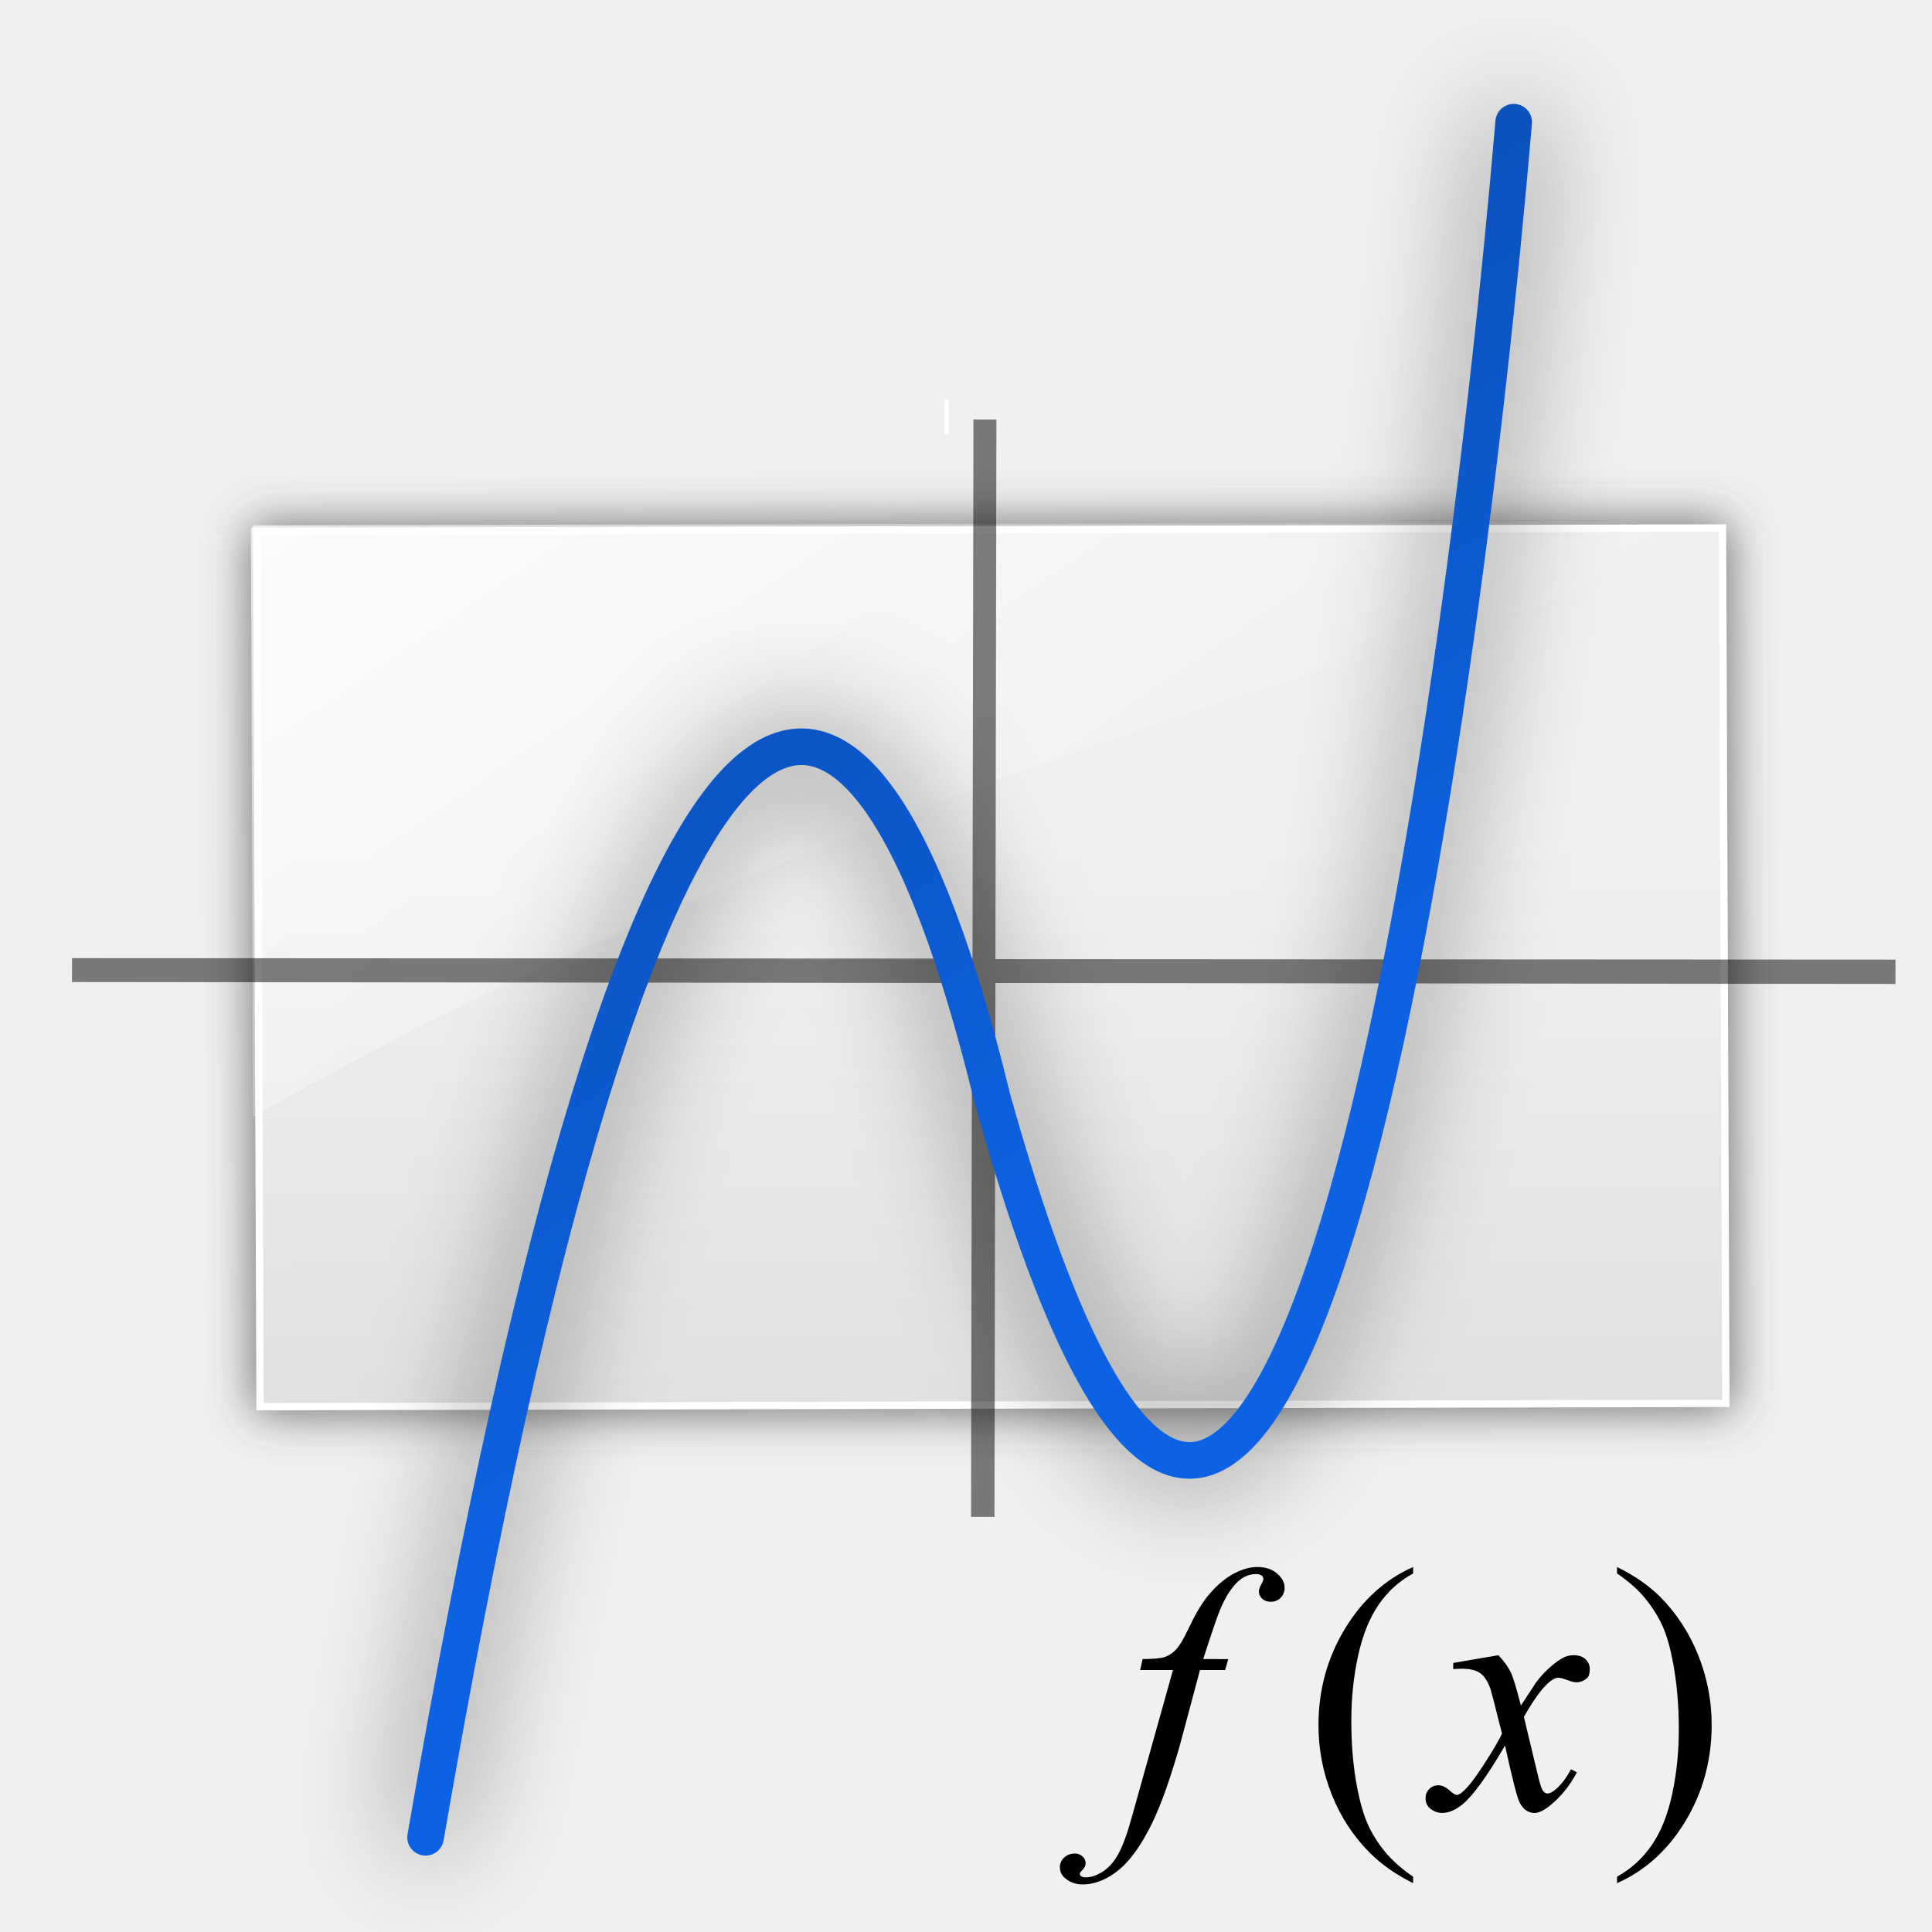
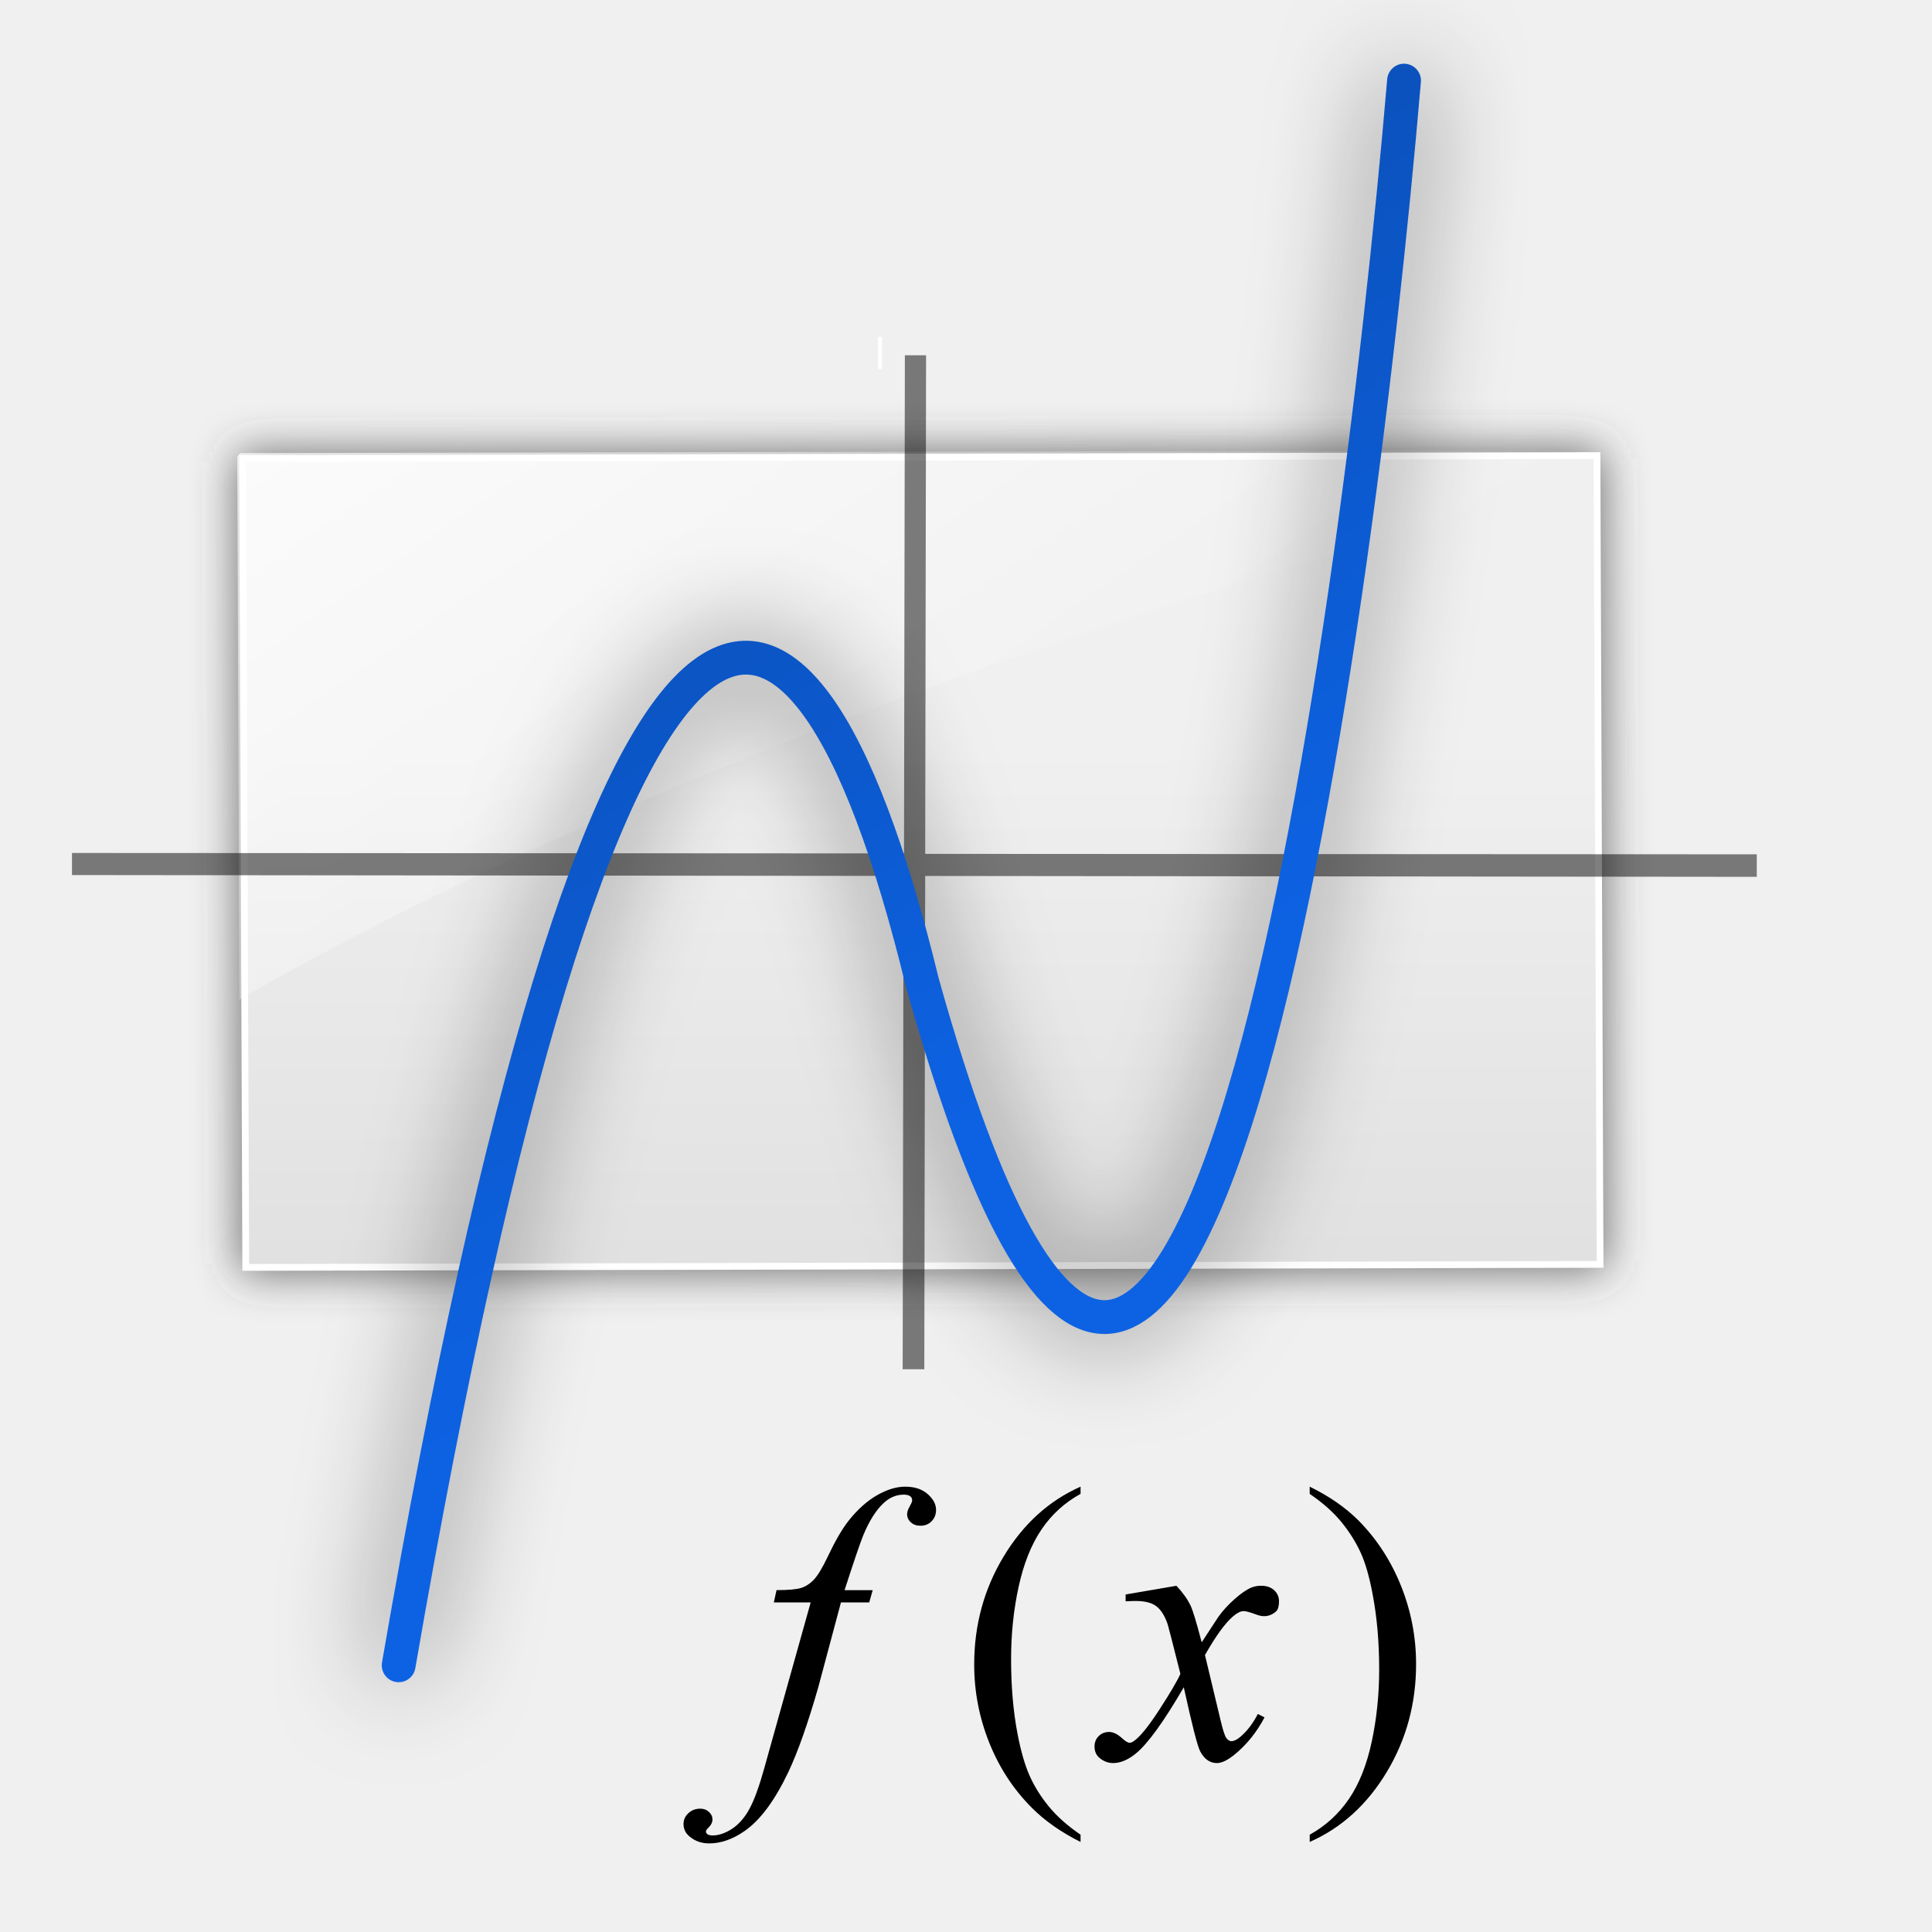
<svg xmlns="http://www.w3.org/2000/svg" xmlns:xlink="http://www.w3.org/1999/xlink" width="128" height="128" id="svg2" version="1.1">
  <defs id="defs4">
-     <linearGradient id="linearGradient3624">
-       <stop id="stop3626" offset="0" style="stop-color:#000000;stop-opacity:1;" />
-       <stop id="stop3628" offset="1" style="stop-color:#0d62e3;stop-opacity:1;" />
-     </linearGradient>
    <linearGradient id="linearGradient3765">
      <stop style="stop-color:#ffffff;stop-opacity:1;" offset="0" id="stop3767" />
      <stop style="stop-color:#ffffff;stop-opacity:0;" offset="1" id="stop3769" />
    </linearGradient>
    <linearGradient id="linearGradient3620">
      <stop style="stop-color:#000000;stop-opacity:1;" offset="0" id="stop3622" />
      <stop style="stop-color:#0d62e3;stop-opacity:1;" offset="1" id="stop3624" />
    </linearGradient>
    <linearGradient id="linearGradient3610">
      <stop style="stop-color:#f0f0f0;stop-opacity:1;" offset="0" id="stop3614" />
      <stop id="stop3688" offset="1" style="stop-color:#a7a7a7;stop-opacity:1;" />
    </linearGradient>
    <linearGradient id="linearGradient3592">
      <stop style="stop-color:#f8ead2;stop-opacity:1;" offset="0" id="stop3594" />
      <stop id="stop3600" offset="0.449" style="stop-color:#cfb07f;stop-opacity:1;" />
      <stop style="stop-color:#454545;stop-opacity:1;" offset="1" id="stop3596" />
    </linearGradient>
-     <linearGradient xlink:href="#linearGradient3610" id="linearGradient3598" x1="9.971" y1="980.198" x2="10.428" y2="1247.084" gradientUnits="userSpaceOnUse" gradientTransform="matrix(0.8691366,0,0,0.6663519,52.48933,327.1213)" />
+     <linearGradient xlink:href="#linearGradient3610" id="linearGradient3598" x1="9.971" y1="980.198" x2="10.428" y2="1247.084" gradientUnits="userSpaceOnUse" gradientTransform="matrix(0.8030326,0,0,0.6156712,48.59811,370.4083)" />
    <filter id="filter3642" x="-0.124" width="1.247" y="-0.078" height="1.157">
      <feGaussianBlur stdDeviation="3.949" id="feGaussianBlur3644" />
    </filter>
-     <linearGradient xlink:href="#linearGradient3765" id="linearGradient3771" x1="20.701" y1="-12.349" x2="72.609" y2="63.491" gradientUnits="userSpaceOnUse" gradientTransform="matrix(0.8205569,0,0,0.8205569,13.15981,935.9349)" />
-     <linearGradient xlink:href="#linearGradient3624" id="linearGradient3779" gradientUnits="userSpaceOnUse" gradientTransform="matrix(0.9697963,0,0,0.9697963,0.8202267,30.49532)" x1="-97.533" y1="754.001" x2="66.136" y2="1012.884" />
+     <linearGradient xlink:href="#linearGradient3765" id="linearGradient3771" x1="20.701" y1="-12.349" x2="72.609" y2="63.491" gradientUnits="userSpaceOnUse" gradientTransform="matrix(0.7581478,0,0,0.7581478,12.52152,932.9167)" />
+     <linearGradient xlink:href="#linearGradient3620" id="linearGradient3779" gradientUnits="userSpaceOnUse" gradientTransform="matrix(0.9697963,0,0,0.9697963,0.8202267,30.49532)" x1="-97.533" y1="754.001" x2="66.136" y2="1012.884" />
    <filter id="filter3903">
      <feGaussianBlur stdDeviation="1.604" id="feGaussianBlur3905" />
    </filter>
-     <linearGradient xlink:href="#linearGradient3624" id="linearGradient3644" gradientUnits="userSpaceOnUse" gradientTransform="matrix(0.9697963,0,0,0.9697963,0.8202267,30.49532)" x1="-97.533" y1="754.001" x2="66.136" y2="1012.884" />
-     <linearGradient xlink:href="#linearGradient3610" id="linearGradient3664" gradientUnits="userSpaceOnUse" gradientTransform="matrix(0.8691366,0,0,0.6663519,-297.2886,326.3321)" x1="9.971" y1="980.198" x2="10.428" y2="1247.084" />
-     <linearGradient xlink:href="#linearGradient3765" id="linearGradient3666" gradientUnits="userSpaceOnUse" gradientTransform="matrix(0.8205569,0,0,0.8205569,-336.6202,935.9349)" x1="20.701" y1="-12.349" x2="72.609" y2="63.491" />
-     <linearGradient xlink:href="#linearGradient3624" id="linearGradient3668" gradientUnits="userSpaceOnUse" gradientTransform="matrix(0.9697963,0,0,0.9697963,0.8202267,30.49532)" x1="-97.533" y1="754.001" x2="66.136" y2="1012.884" />
+     <linearGradient xlink:href="#linearGradient3610" id="linearGradient2930" gradientUnits="userSpaceOnUse" gradientTransform="matrix(0.8030326,0,0,0.6156712,-282.8321,369.6606)" x1="9.971" y1="980.198" x2="10.428" y2="1247.084" />
+     <linearGradient xlink:href="#linearGradient3765" id="linearGradient2932" gradientUnits="userSpaceOnUse" gradientTransform="matrix(0.7581478,0,0,0.7581478,-318.9107,932.9167)" x1="20.701" y1="-12.349" x2="72.609" y2="63.491" />
+     <linearGradient xlink:href="#linearGradient3620" id="linearGradient2934" gradientUnits="userSpaceOnUse" gradientTransform="matrix(0.9697963,0,0,0.9697963,0.8202267,30.49532)" x1="-97.533" y1="754.001" x2="66.136" y2="1012.884" />
  </defs>
  <g id="layer1" transform="translate(0,-924.3622)">
-     <rect ry="0" transform="matrix(0.9697873,-0.00218797,0.0037223,0.9697826,3.1833,30.81283)" y="957.711" x="10.578" height="59.805" width="100.141" id="rect3889" style="fill:#717171;fill-opacity:1;fill-rule:evenodd;stroke:#000000;stroke-width:0.5;stroke-miterlimit:4;stroke-opacity:1;stroke-dasharray:none;filter:url(#filter3903)" />
-     <rect style="fill:url(#linearGradient3598);fill-opacity:1;fill-rule:evenodd;stroke:#ffffff;stroke-width:0.485;stroke-miterlimit:4;stroke-opacity:1;stroke-dasharray:none" id="rect2818" width="97.116" height="57.998" x="13.323" y="959.598" transform="matrix(0.9999974,-0.00225613,0.00383826,0.9999926,0,0)" ry="0" />
-     <path style="fill:url(#linearGradient3771);fill-opacity:1;fill-rule:evenodd;stroke:none" d="m 114.114,958.962 -97.108,0.205 a 0.396,0.395 0.782 0 0 -0.128,0 0.396,0.395 0.782 0 0 -0.256,0.385 l 0.154,38.797 c 30.285,-17.392 69.162,-29.813 97.723,-37.412 l 0,-1.59 a 0.396,0.395 0.782 0 0 -0.385,-0.385 z" id="path3760" />
+     <rect ry="0" transform="matrix(0.8960282,-0.00202156,0.00343919,0.8960238,3.303794,96.63551)" y="957.711" x="10.578" height="59.805" width="100.141" id="rect3889" style="fill:#717171;fill-opacity:1;fill-rule:evenodd;stroke:#000000;stroke-width:0.5;stroke-miterlimit:4;stroke-opacity:1;stroke-dasharray:none;filter:url(#filter3903)" />
+     <rect style="fill:url(#linearGradient3598);fill-opacity:1;fill-rule:evenodd;stroke:#ffffff;stroke-width:0.448;stroke-miterlimit:4;stroke-opacity:1;stroke-dasharray:none" id="rect2818" width="89.729" height="53.587" x="12.411" y="954.781" transform="matrix(0.9999974,-0.00225613,0.00383826,0.9999926,0,0)" ry="0" />
+     <path style="fill:url(#linearGradient3771);fill-opacity:1;fill-rule:evenodd;stroke:none" d="m 105.797,954.192 -89.722,0.19 a 0.365,0.365 0.782 0 0 -0.118,0 0.365,0.365 0.782 0 0 -0.237,0.355 l 0.142,35.846 c 27.981,-16.069 63.901,-27.545 90.291,-34.567 l 0,-1.469 a 0.365,0.365 0.782 0 0 -0.355,-0.355 z" id="path3760" />
    <g transform="matrix(0.8317411,-0.143102,0.143102,0.8317411,19.20719,168.1903)" id="g3690" style="fill:#000000;fill-opacity:1">
      <g style="fill:#000000;fill-opacity:1" id="g3817" transform="matrix(1.038186,0.1796371,-0.1796371,1.038186,390.0952,67.45629)">
-         <path id="path3692" d="m -323.974,881.629 -0.033,40.172 -67.095,0.028 10e-4,1.781 67.06,0.008 -0.033,39.78 1.745,-10e-4 0.033,-39.78 67.06,0.008 -0.001,-1.816 -67.06,0.028 0.033,-40.207 -1.709,9.7e-4 z" style="font-size:medium;font-style:normal;font-variant:normal;font-weight:normal;font-stretch:normal;text-indent:0;text-align:start;text-decoration:none;line-height:normal;letter-spacing:normal;word-spacing:normal;text-transform:none;direction:ltr;block-progression:tb;writing-mode:lr-tb;text-anchor:start;opacity:0.5;color:#000000;fill:#000000;fill-opacity:1;stroke:none;stroke-width:1.711;marker:none;visibility:visible;display:inline;overflow:visible;enable-background:accumulate;font-family:Bitstream Vera Sans;-inkscape-font-specification:Bitstream Vera Sans" />
+         <path id="path3692" d="m -329.087,876.852 -0.03,37.116 -61.992,0.026 10e-4,1.645 61.959,0.007 -0.031,36.755 1.612,-10e-4 0.031,-36.754 61.959,0.007 -10e-4,-1.678 -61.959,0.026 0.03,-37.149 -1.579,8.9e-4 z" style="font-size:medium;font-style:normal;font-variant:normal;font-weight:normal;font-stretch:normal;text-indent:0;text-align:start;text-decoration:none;line-height:normal;letter-spacing:normal;word-spacing:normal;text-transform:none;direction:ltr;block-progression:tb;writing-mode:lr-tb;text-anchor:start;opacity:0.5;color:#000000;fill:#000000;fill-opacity:1;stroke:none;stroke-width:1.711;marker:none;visibility:visible;display:inline;overflow:visible;enable-background:accumulate;font-family:Bitstream Vera Sans;-inkscape-font-specification:Bitstream Vera Sans" />
        <path id="path3696" d="m -118.198,901.099 6.6e-4,1.06 1.125,-10e-4 -6.6e-4,-1.06 -1.125,0.001 z" style="font-size:medium;font-style:normal;font-variant:normal;font-weight:normal;font-stretch:normal;text-indent:0;text-align:start;text-decoration:none;line-height:normal;letter-spacing:normal;word-spacing:normal;text-transform:none;direction:ltr;block-progression:tb;writing-mode:lr-tb;text-anchor:start;color:#000000;fill:#000000;fill-opacity:1;stroke:none;stroke-width:0.674;marker:none;visibility:visible;display:inline;overflow:visible;enable-background:accumulate;font-family:Bitstream Vera Sans;-inkscape-font-specification:Bitstream Vera Sans" />
        <path id="path3700" d="m -200.575,901.113 6.6e-4,1.072 1.125,-10e-4 -6.6e-4,-1.072 -1.125,10e-4 z" style="font-size:medium;font-style:normal;font-variant:normal;font-weight:normal;font-stretch:normal;text-indent:0;text-align:start;text-decoration:none;line-height:normal;letter-spacing:normal;word-spacing:normal;text-transform:none;direction:ltr;block-progression:tb;writing-mode:lr-tb;text-anchor:start;color:#000000;fill:#000000;fill-opacity:1;stroke:none;stroke-width:0.622;marker:none;visibility:visible;display:inline;overflow:visible;enable-background:accumulate;font-family:Bitstream Vera Sans;-inkscape-font-specification:Bitstream Vera Sans" />
        <path style="font-size:medium;font-style:normal;font-variant:normal;font-weight:normal;font-stretch:normal;text-indent:0;text-align:start;text-decoration:none;line-height:normal;letter-spacing:normal;word-spacing:normal;text-transform:none;direction:ltr;block-progression:tb;writing-mode:lr-tb;text-anchor:start;color:#000000;fill:#000000;fill-opacity:1;stroke:none;stroke-width:0.622;marker:none;visibility:visible;display:inline;overflow:visible;enable-background:accumulate;font-family:Bitstream Vera Sans;-inkscape-font-specification:Bitstream Vera Sans" d="m -200.536,942.09 6.6e-4,1.072 1.125,-0.001 -6.6e-4,-1.072 -1.125,10e-4 z" id="path3909" />
        <path id="path3852" d="m -138.792,901.172 6.7e-4,1.007 1.125,-10e-4 -6.7e-4,-1.007 -1.125,10e-4 z" style="font-size:medium;font-style:normal;font-variant:normal;font-weight:normal;font-stretch:normal;text-indent:0;text-align:start;text-decoration:none;line-height:normal;letter-spacing:normal;word-spacing:normal;text-transform:none;direction:ltr;block-progression:tb;writing-mode:lr-tb;text-anchor:start;color:#000000;fill:#000000;fill-opacity:1;stroke:none;stroke-width:0.674;marker:none;visibility:visible;display:inline;overflow:visible;enable-background:accumulate;font-family:Bitstream Vera Sans;-inkscape-font-specification:Bitstream Vera Sans" />
        <path id="path3854" d="m -179.91,901.093 6.6e-4,1.072 1.125,-10e-4 -6.6e-4,-1.072 -1.125,10e-4 z" style="font-size:medium;font-style:normal;font-variant:normal;font-weight:normal;font-stretch:normal;text-indent:0;text-align:start;text-decoration:none;line-height:normal;letter-spacing:normal;word-spacing:normal;text-transform:none;direction:ltr;block-progression:tb;writing-mode:lr-tb;text-anchor:start;color:#000000;fill:#000000;fill-opacity:1;stroke:none;stroke-width:0.8;marker:none;visibility:visible;display:inline;overflow:visible;enable-background:accumulate;font-family:Bitstream Vera Sans;-inkscape-font-specification:Bitstream Vera Sans" />
        <path style="font-size:medium;font-style:normal;font-variant:normal;font-weight:normal;font-stretch:normal;text-indent:0;text-align:start;text-decoration:none;line-height:normal;letter-spacing:normal;word-spacing:normal;text-transform:none;direction:ltr;block-progression:tb;writing-mode:lr-tb;text-anchor:start;color:#000000;fill:#000000;fill-opacity:1;stroke:none;stroke-width:0.674;marker:none;visibility:visible;display:inline;overflow:visible;enable-background:accumulate;font-family:Bitstream Vera Sans;-inkscape-font-specification:Bitstream Vera Sans" d="m -118.159,942.076 6.6e-4,1.06 1.125,-10e-4 -6.6e-4,-1.06 -1.125,10e-4 z" id="path3907" />
        <path style="font-size:medium;font-style:normal;font-variant:normal;font-weight:normal;font-stretch:normal;text-indent:0;text-align:start;text-decoration:none;line-height:normal;letter-spacing:normal;word-spacing:normal;text-transform:none;direction:ltr;block-progression:tb;writing-mode:lr-tb;text-anchor:start;color:#000000;fill:#000000;fill-opacity:1;stroke:none;stroke-width:0.674;marker:none;visibility:visible;display:inline;overflow:visible;enable-background:accumulate;font-family:Bitstream Vera Sans;-inkscape-font-specification:Bitstream Vera Sans" d="m -138.753,942.149 6.7e-4,1.007 1.125,-10e-4 -6.7e-4,-1.007 -1.125,0.001 z" id="path3911" />
        <path style="font-size:medium;font-style:normal;font-variant:normal;font-weight:normal;font-stretch:normal;text-indent:0;text-align:start;text-decoration:none;line-height:normal;letter-spacing:normal;word-spacing:normal;text-transform:none;direction:ltr;block-progression:tb;writing-mode:lr-tb;text-anchor:start;color:#000000;fill:#000000;fill-opacity:1;stroke:none;stroke-width:0.8;marker:none;visibility:visible;display:inline;overflow:visible;enable-background:accumulate;font-family:Bitstream Vera Sans;-inkscape-font-specification:Bitstream Vera Sans" d="m -179.871,942.07 6.6e-4,1.072 1.125,-0.001 -6.6e-4,-1.072 -1.125,10e-4 z" id="path3913" />
-         <path id="path4" d="m -302.754,967.11 c -0.583,5.1e-4 -1.204,0.189 -1.864,0.565 -0.66,0.377 -1.289,0.94 -1.887,1.693 -0.437,0.559 -0.894,1.346 -1.371,2.361 -0.356,0.753 -0.664,1.267 -0.922,1.542 -0.258,0.275 -0.542,0.461 -0.851,0.558 -0.31,0.098 -0.855,0.148 -1.634,0.148 l -0.179,0.816 2.444,-10e-4 -2.408,8.634 c -0.542,1.973 -0.874,3.138 -0.998,3.491 -0.277,0.854 -0.569,1.508 -0.88,1.962 -0.309,0.452 -0.664,0.791 -1.063,1.02 -0.398,0.228 -0.775,0.346 -1.136,0.346 -0.159,1.7e-4 -0.278,-0.03 -0.354,-0.09 -0.058,-0.042 -0.087,-0.103 -0.087,-0.18 -5e-5,-0.06 0.061,-0.148 0.186,-0.267 0.163,-0.162 0.246,-0.338 0.245,-0.525 -1.8e-4,-0.187 -0.077,-0.354 -0.234,-0.497 -0.155,-0.145 -0.348,-0.215 -0.576,-0.215 -0.311,4e-4 -0.573,0.1 -0.788,0.301 -0.213,0.2 -0.32,0.438 -0.32,0.711 3.3e-4,0.341 0.133,0.617 0.397,0.83 0.359,0.306 0.793,0.461 1.305,0.461 0.785,-5.1e-4 1.569,-0.278 2.353,-0.827 1.031,-0.718 1.993,-2.017 2.887,-3.898 0.63,-1.333 1.291,-3.209 1.983,-5.63 l 1.5,-5.629 1.874,-10e-4 0.23,-0.816 -1.865,0.001 c 0.612,-1.901 1.023,-3.112 1.232,-3.629 0.408,-0.99 0.872,-1.716 1.389,-2.181 0.386,-0.35 0.823,-0.526 1.31,-0.526 0.193,-1.4e-4 0.34,0.042 0.441,0.126 0.069,0.059 0.105,0.146 0.105,0.264 3e-5,0.068 -0.056,0.201 -0.167,0.399 -0.112,0.199 -0.167,0.366 -0.167,0.501 1.9e-4,0.211 0.082,0.394 0.246,0.545 0.164,0.152 0.375,0.228 0.636,0.227 0.303,-3.2e-4 0.553,-0.101 0.746,-0.304 0.193,-0.203 0.29,-0.452 0.29,-0.747 -3.5e-4,-0.379 -0.189,-0.731 -0.562,-1.055 -0.373,-0.323 -0.866,-0.485 -1.482,-0.484 z m 11.621,-0.009 c -2.095,0.931 -3.792,2.473 -5.093,4.631 -1.301,2.159 -1.951,4.548 -1.948,7.165 10e-4,1.79 0.335,3.515 1,5.177 0.666,1.662 1.613,3.106 2.841,4.33 0.861,0.86 1.935,1.611 3.222,2.252 l -5.2e-4,-0.48 c -0.865,-0.591 -1.565,-1.213 -2.101,-1.863 -0.535,-0.651 -0.959,-1.33 -1.276,-2.035 -0.317,-0.707 -0.589,-1.645 -0.812,-2.812 -0.284,-1.479 -0.426,-3.125 -0.427,-4.935 -10e-4,-1.666 0.164,-3.264 0.496,-4.795 0.332,-1.531 0.835,-2.795 1.511,-3.794 0.674,-0.998 1.536,-1.785 2.588,-2.362 l -5e-4,-0.48 z m 15.192,-0.016 5e-4,0.48 c 0.873,0.591 1.572,1.213 2.104,1.863 0.531,0.651 0.958,1.327 1.279,2.029 0.322,0.702 0.588,1.636 0.803,2.803 0.283,1.488 0.429,3.133 0.43,4.935 0.001,1.666 -0.163,3.265 -0.49,4.801 -0.328,1.535 -0.832,2.802 -1.511,3.797 -0.679,0.994 -1.543,1.783 -2.594,2.368 l 5.3e-4,0.48 c 2.102,-0.931 3.802,-2.476 5.099,-4.634 1.296,-2.159 1.945,-4.547 1.942,-7.165 -10e-4,-1.797 -0.338,-3.524 -1.003,-5.183 -0.666,-1.658 -1.607,-3.104 -2.825,-4.336 -0.861,-0.86 -1.939,-1.605 -3.234,-2.237 z m -8.83,6.581 -3.367,0.579 3.4e-4,0.456 c 0.25,-0.018 0.474,-0.024 0.666,-0.025 0.601,-5.2e-4 1.056,0.113 1.365,0.344 0.309,0.231 0.561,0.627 0.754,1.184 0.042,0.121 0.327,1.221 0.852,3.303 -0.211,0.472 -0.661,1.237 -1.344,2.298 -0.683,1.061 -1.223,1.751 -1.62,2.07 -0.16,0.135 -0.291,0.204 -0.393,0.204 -0.118,9e-5 -0.287,-0.102 -0.507,-0.302 -0.305,-0.279 -0.591,-0.416 -0.861,-0.416 -0.27,1.5e-4 -0.501,0.09 -0.686,0.273 -0.186,0.184 -0.278,0.416 -0.278,0.69 3.8e-4,0.309 0.103,0.555 0.307,0.737 0.281,0.241 0.59,0.362 0.93,0.362 0.483,-5.2e-4 0.984,-0.211 1.502,-0.631 0.797,-0.655 1.855,-2.122 3.177,-4.398 0.551,2.5 0.914,3.913 1.089,4.242 0.275,0.521 0.647,0.782 1.113,0.781 0.316,-3.5e-4 0.702,-0.186 1.16,-0.556 0.807,-0.657 1.471,-1.482 1.995,-2.475 l -0.444,-0.227 c -0.319,0.624 -0.703,1.128 -1.153,1.515 -0.229,0.194 -0.43,0.291 -0.602,0.291 -0.106,9e-5 -0.214,-0.064 -0.321,-0.195 -0.107,-0.13 -0.237,-0.529 -0.394,-1.193 l -1.039,-4.32 c 0.717,-1.264 1.334,-2.117 1.85,-2.559 0.275,-0.238 0.512,-0.357 0.713,-0.357 0.133,-1.7e-4 0.399,0.069 0.792,0.212 0.2,0.081 0.385,0.123 0.561,0.122 0.301,-3.2e-4 0.57,-0.108 0.803,-0.325 0.125,-0.12 0.186,-0.344 0.185,-0.672 -3.5e-4,-0.283 -0.108,-0.525 -0.321,-0.722 -0.214,-0.198 -0.5,-0.296 -0.861,-0.296 -0.243,1.7e-4 -0.465,0.041 -0.666,0.127 -0.319,0.137 -0.687,0.393 -1.106,0.766 -0.419,0.372 -0.774,0.761 -1.066,1.17 l -1.105,1.692 c -0.345,-1.319 -0.593,-2.133 -0.743,-2.443 -0.211,-0.435 -0.525,-0.871 -0.937,-1.306 z" />
-         <path style="font-size:medium;font-style:normal;font-variant:normal;font-weight:normal;font-stretch:normal;text-indent:0;text-align:start;text-decoration:none;line-height:normal;letter-spacing:normal;word-spacing:normal;text-transform:none;direction:ltr;block-progression:tb;writing-mode:lr-tb;text-anchor:start;opacity:0.5;color:#000000;fill:#000000;fill-opacity:1;stroke:none;stroke-width:1.711;marker:none;visibility:visible;display:inline;overflow:visible;enable-background:accumulate;font-family:Bitstream Vera Sans;-inkscape-font-specification:Bitstream Vera Sans" d="m -717.334,882.002 -0.033,40.172 -67.095,0.028 10e-4,1.781 67.06,0.008 -0.033,39.78 1.745,-0.001 0.033,-39.78 67.06,0.008 -10e-4,-1.816 -67.06,0.028 0.033,-40.207 -1.709,9.7e-4 z" id="path3652" />
-         <path d="m -760.433,894.405 c -0.298,2.6e-4 -0.616,0.097 -0.954,0.289 -0.338,0.193 -0.66,0.481 -0.966,0.866 -0.224,0.286 -0.457,0.689 -0.702,1.208 -0.182,0.385 -0.34,0.649 -0.472,0.789 -0.132,0.141 -0.277,0.236 -0.436,0.286 -0.159,0.05 -0.438,0.076 -0.836,0.076 l -0.092,0.418 1.251,-7.1e-4 -1.233,4.42 c -0.277,1.01 -0.447,1.606 -0.511,1.787 -0.142,0.437 -0.291,0.772 -0.45,1.004 -0.158,0.232 -0.34,0.405 -0.544,0.522 -0.204,0.117 -0.397,0.177 -0.581,0.177 -0.081,9e-5 -0.142,-0.016 -0.181,-0.046 -0.03,-0.022 -0.045,-0.053 -0.045,-0.092 -3e-5,-0.031 0.031,-0.076 0.095,-0.137 0.084,-0.083 0.126,-0.173 0.126,-0.269 -1e-4,-0.096 -0.04,-0.181 -0.12,-0.255 -0.08,-0.074 -0.178,-0.11 -0.295,-0.11 -0.159,2e-4 -0.293,0.051 -0.403,0.154 -0.109,0.102 -0.164,0.224 -0.164,0.364 1.7e-4,0.175 0.068,0.316 0.203,0.425 0.184,0.157 0.406,0.236 0.668,0.236 0.402,-2.6e-4 0.803,-0.142 1.204,-0.423 0.528,-0.367 1.02,-1.032 1.478,-1.995 0.322,-0.682 0.661,-1.643 1.015,-2.882 l 0.768,-2.881 0.959,-7e-4 0.118,-0.418 -0.955,7e-4 c 0.313,-0.973 0.524,-1.593 0.631,-1.858 0.209,-0.507 0.446,-0.878 0.711,-1.116 0.198,-0.179 0.421,-0.269 0.67,-0.269 0.099,-7e-5 0.174,0.021 0.226,0.064 0.035,0.03 0.054,0.075 0.054,0.135 2e-5,0.035 -0.029,0.103 -0.086,0.204 -0.057,0.102 -0.086,0.187 -0.086,0.256 1e-4,0.108 0.042,0.202 0.126,0.279 0.084,0.078 0.192,0.116 0.325,0.116 0.155,-1.7e-4 0.283,-0.052 0.382,-0.155 0.099,-0.104 0.149,-0.231 0.149,-0.382 -1.8e-4,-0.194 -0.097,-0.374 -0.288,-0.54 -0.191,-0.166 -0.443,-0.248 -0.758,-0.248 z m 5.949,-0.005 c -1.072,0.476 -1.941,1.266 -2.607,2.371 -0.666,1.105 -0.998,2.328 -0.997,3.667 6.9e-4,0.916 0.171,1.799 0.512,2.65 0.341,0.851 0.826,1.59 1.454,2.216 0.44,0.44 0.991,0.825 1.649,1.153 l -2.7e-4,-0.246 c -0.443,-0.303 -0.801,-0.621 -1.075,-0.954 -0.274,-0.333 -0.491,-0.681 -0.653,-1.041 -0.162,-0.362 -0.302,-0.842 -0.416,-1.439 -0.145,-0.757 -0.218,-1.599 -0.219,-2.526 -6.9e-4,-0.853 0.084,-1.671 0.254,-2.454 0.17,-0.784 0.428,-1.431 0.773,-1.942 0.345,-0.511 0.786,-0.914 1.325,-1.209 l -2.6e-4,-0.246 z m 7.776,-0.008 2.6e-4,0.246 c 0.447,0.303 0.805,0.621 1.077,0.954 0.272,0.333 0.49,0.679 0.655,1.038 0.165,0.359 0.301,0.837 0.411,1.435 0.145,0.762 0.219,1.604 0.22,2.526 6.9e-4,0.853 -0.083,1.671 -0.251,2.457 -0.168,0.786 -0.426,1.434 -0.773,1.944 -0.348,0.509 -0.79,0.913 -1.328,1.212 l 2.7e-4,0.246 c 1.076,-0.476 1.946,-1.267 2.61,-2.372 0.663,-1.105 0.995,-2.328 0.994,-3.667 -7e-4,-0.92 -0.173,-1.804 -0.514,-2.653 -0.341,-0.849 -0.823,-1.589 -1.446,-2.219 -0.441,-0.44 -0.993,-0.821 -1.655,-1.145 z m -4.52,3.368 -1.723,0.296 1.7e-4,0.233 c 0.128,-0.009 0.242,-0.012 0.341,-0.013 0.308,-2.7e-4 0.54,0.058 0.698,0.176 0.158,0.118 0.287,0.321 0.386,0.606 0.021,0.062 0.168,0.625 0.436,1.691 -0.108,0.241 -0.338,0.633 -0.688,1.176 -0.35,0.543 -0.626,0.896 -0.829,1.06 -0.082,0.069 -0.149,0.105 -0.201,0.105 -0.061,5e-5 -0.147,-0.052 -0.26,-0.155 -0.156,-0.143 -0.303,-0.213 -0.441,-0.213 -0.138,8e-5 -0.256,0.046 -0.351,0.14 -0.095,0.094 -0.143,0.213 -0.142,0.353 1.9e-4,0.158 0.052,0.284 0.157,0.377 0.144,0.123 0.302,0.185 0.476,0.185 0.247,-2.7e-4 0.504,-0.108 0.769,-0.323 0.408,-0.335 0.95,-1.086 1.626,-2.251 0.282,1.28 0.468,2.003 0.558,2.171 0.141,0.267 0.331,0.4 0.57,0.4 0.162,-1.8e-4 0.359,-0.095 0.594,-0.284 0.413,-0.336 0.753,-0.758 1.021,-1.267 l -0.227,-0.116 c -0.164,0.319 -0.36,0.577 -0.59,0.776 -0.117,0.099 -0.22,0.149 -0.308,0.149 -0.054,5e-5 -0.11,-0.033 -0.164,-0.1 -0.055,-0.067 -0.121,-0.271 -0.202,-0.611 l -0.532,-2.211 c 0.367,-0.647 0.683,-1.084 0.947,-1.31 0.141,-0.122 0.262,-0.183 0.365,-0.183 0.068,-8e-5 0.204,0.035 0.405,0.109 0.102,0.041 0.197,0.063 0.287,0.063 0.154,-1.7e-4 0.292,-0.056 0.411,-0.166 0.064,-0.061 0.095,-0.176 0.095,-0.344 -1.8e-4,-0.145 -0.055,-0.269 -0.165,-0.37 -0.109,-0.101 -0.256,-0.152 -0.441,-0.152 -0.124,9e-5 -0.238,0.021 -0.341,0.065 -0.163,0.07 -0.352,0.201 -0.566,0.392 -0.214,0.191 -0.396,0.389 -0.546,0.599 l -0.565,0.866 c -0.176,-0.675 -0.303,-1.092 -0.38,-1.25 -0.108,-0.223 -0.269,-0.446 -0.479,-0.669 z" id="path3654" />
+         <path id="path4" d="m -328.978,961.15 c -0.655,5.7e-4 -1.353,0.212 -2.095,0.635 -0.742,0.424 -1.449,1.057 -2.121,1.902 -0.491,0.628 -1.004,1.513 -1.541,2.653 -0.4,0.846 -0.747,1.424 -1.036,1.733 -0.289,0.309 -0.609,0.518 -0.956,0.628 -0.349,0.11 -0.961,0.166 -1.836,0.167 l -0.201,0.917 2.746,-0.002 -2.707,9.703 c -0.609,2.218 -0.982,3.526 -1.122,3.923 -0.311,0.96 -0.639,1.695 -0.989,2.205 -0.347,0.508 -0.746,0.889 -1.195,1.147 -0.447,0.256 -0.871,0.389 -1.277,0.389 -0.179,1.9e-4 -0.313,-0.034 -0.398,-0.101 -0.066,-0.048 -0.098,-0.116 -0.098,-0.202 -7e-5,-0.067 0.069,-0.166 0.209,-0.3 0.183,-0.182 0.276,-0.379 0.276,-0.59 -2.1e-4,-0.211 -0.087,-0.397 -0.263,-0.559 -0.175,-0.163 -0.391,-0.242 -0.647,-0.242 -0.35,4.3e-4 -0.644,0.112 -0.886,0.338 -0.24,0.225 -0.36,0.492 -0.36,0.799 3.8e-4,0.383 0.149,0.693 0.446,0.933 0.403,0.344 0.892,0.518 1.466,0.517 0.882,-5.7e-4 1.764,-0.313 2.644,-0.929 1.158,-0.806 2.239,-2.266 3.244,-4.38 0.708,-1.498 1.45,-3.607 2.228,-6.327 l 1.685,-6.326 2.106,-0.002 0.259,-0.917 -2.096,0.002 c 0.688,-2.137 1.15,-3.497 1.384,-4.078 0.459,-1.112 0.98,-1.928 1.561,-2.451 0.434,-0.394 0.924,-0.591 1.472,-0.591 0.217,-1.7e-4 0.383,0.047 0.495,0.141 0.077,0.067 0.118,0.164 0.118,0.296 5e-5,0.076 -0.063,0.226 -0.188,0.448 -0.126,0.223 -0.188,0.411 -0.188,0.563 2.1e-4,0.238 0.092,0.443 0.277,0.613 0.185,0.171 0.421,0.256 0.715,0.255 0.34,-3.8e-4 0.622,-0.114 0.839,-0.341 0.217,-0.228 0.326,-0.507 0.326,-0.839 -3.8e-4,-0.426 -0.212,-0.821 -0.631,-1.185 -0.419,-0.364 -0.973,-0.545 -1.665,-0.544 z m 13.06,-0.012 c -2.354,1.046 -4.261,2.779 -5.723,5.204 -1.462,2.426 -2.192,5.111 -2.189,8.052 0.002,2.012 0.376,3.95 1.124,5.818 0.748,1.868 1.813,3.491 3.192,4.866 0.967,0.966 2.175,1.811 3.621,2.53 l -5.9e-4,-0.539 c -0.972,-0.665 -1.759,-1.363 -2.361,-2.094 -0.601,-0.731 -1.078,-1.494 -1.434,-2.286 -0.356,-0.794 -0.662,-1.848 -0.913,-3.16 -0.319,-1.663 -0.478,-3.511 -0.48,-5.546 -0.002,-1.873 0.184,-3.668 0.558,-5.388 0.373,-1.72 0.939,-3.141 1.698,-4.264 0.758,-1.122 1.727,-2.006 2.909,-2.655 l -5.7e-4,-0.539 z m 17.073,-0.017 5.7e-4,0.539 c 0.981,0.665 1.767,1.363 2.364,2.094 0.596,0.731 1.076,1.492 1.438,2.28 0.361,0.789 0.66,1.838 0.903,3.15 0.318,1.673 0.482,3.521 0.484,5.546 0.002,1.873 -0.183,3.669 -0.551,5.395 -0.369,1.725 -0.935,3.149 -1.697,4.267 -0.763,1.117 -1.734,2.004 -2.915,2.661 l 5.9e-4,0.539 c 2.363,-1.046 4.272,-2.782 5.73,-5.208 1.457,-2.426 2.185,-5.11 2.182,-8.052 -0.002,-2.02 -0.379,-3.96 -1.128,-5.825 -0.748,-1.863 -1.806,-3.488 -3.175,-4.872 -0.968,-0.966 -2.179,-1.803 -3.635,-2.514 z m -9.923,7.395 -3.783,0.651 3.8e-4,0.512 c 0.281,-0.019 0.532,-0.027 0.748,-0.028 0.676,-6e-4 1.186,0.127 1.533,0.386 0.347,0.26 0.63,0.704 0.847,1.33 0.047,0.136 0.368,1.373 0.957,3.712 -0.237,0.53 -0.742,1.391 -1.51,2.582 -0.768,1.192 -1.375,1.967 -1.821,2.327 -0.18,0.152 -0.327,0.23 -0.441,0.23 -0.133,1.2e-4 -0.323,-0.114 -0.57,-0.34 -0.342,-0.313 -0.664,-0.467 -0.967,-0.467 -0.303,1.9e-4 -0.563,0.102 -0.771,0.307 -0.209,0.206 -0.313,0.467 -0.313,0.775 4e-4,0.347 0.115,0.623 0.344,0.829 0.315,0.271 0.663,0.407 1.045,0.407 0.543,-5.9e-4 1.106,-0.237 1.687,-0.709 0.896,-0.736 2.085,-2.384 3.57,-4.943 0.619,2.81 1.027,4.398 1.224,4.767 0.309,0.585 0.727,0.879 1.251,0.878 0.355,-3.8e-4 0.789,-0.209 1.303,-0.625 0.906,-0.738 1.653,-1.665 2.241,-2.782 l -0.499,-0.256 c -0.359,0.701 -0.79,1.268 -1.296,1.703 -0.258,0.218 -0.483,0.327 -0.677,0.327 -0.12,1.1e-4 -0.241,-0.072 -0.361,-0.219 -0.12,-0.146 -0.267,-0.594 -0.443,-1.341 l -1.167,-4.854 c 0.806,-1.421 1.499,-2.379 2.08,-2.876 0.309,-0.267 0.576,-0.402 0.802,-0.402 0.15,-1.6e-4 0.448,0.078 0.89,0.238 0.225,0.091 0.433,0.138 0.63,0.138 0.338,-3.8e-4 0.64,-0.122 0.903,-0.365 0.141,-0.135 0.209,-0.387 0.208,-0.755 -4e-4,-0.318 -0.121,-0.59 -0.361,-0.812 -0.24,-0.222 -0.562,-0.333 -0.967,-0.333 -0.273,1.9e-4 -0.522,0.046 -0.748,0.142 -0.359,0.154 -0.772,0.442 -1.242,0.86 -0.47,0.418 -0.869,0.855 -1.198,1.315 l -1.242,1.902 c -0.387,-1.482 -0.666,-2.397 -0.835,-2.745 -0.237,-0.489 -0.59,-0.978 -1.053,-1.468 z" />
+         <path style="font-size:medium;font-style:normal;font-variant:normal;font-weight:normal;font-stretch:normal;text-indent:0;text-align:start;text-decoration:none;line-height:normal;letter-spacing:normal;word-spacing:normal;text-transform:none;direction:ltr;block-progression:tb;writing-mode:lr-tb;text-anchor:start;opacity:0.5;color:#000000;fill:#000000;fill-opacity:1;stroke:none;stroke-width:1.711;marker:none;visibility:visible;display:inline;overflow:visible;enable-background:accumulate;font-family:Bitstream Vera Sans;-inkscape-font-specification:Bitstream Vera Sans" d="m -701.814,877.206 -0.03,37.116 -61.992,0.026 10e-4,1.645 61.959,0.007 -0.031,36.755 1.612,-10e-4 0.031,-36.754 61.959,0.007 -0.001,-1.678 -61.959,0.026 0.03,-37.149 -1.579,8.9e-4 z" id="path2918" />
+         <path d="m -741.634,888.665 c -0.276,2.4e-4 -0.57,0.089 -0.882,0.267 -0.312,0.178 -0.61,0.445 -0.893,0.801 -0.207,0.264 -0.423,0.637 -0.648,1.117 -0.168,0.356 -0.314,0.599 -0.436,0.729 -0.122,0.13 -0.256,0.218 -0.402,0.264 -0.147,0.046 -0.404,0.07 -0.773,0.07 l -0.085,0.386 1.156,-6.5e-4 -1.139,4.083 c -0.256,0.933 -0.413,1.484 -0.472,1.651 -0.131,0.404 -0.269,0.713 -0.416,0.928 -0.146,0.214 -0.314,0.374 -0.503,0.483 -0.188,0.108 -0.366,0.164 -0.537,0.164 -0.075,8e-5 -0.132,-0.014 -0.167,-0.042 -0.028,-0.02 -0.041,-0.049 -0.041,-0.085 -3e-5,-0.028 0.029,-0.07 0.088,-0.126 0.077,-0.077 0.116,-0.16 0.116,-0.248 -9e-5,-0.089 -0.037,-0.167 -0.111,-0.235 -0.073,-0.069 -0.165,-0.102 -0.272,-0.102 -0.147,1.8e-4 -0.271,0.047 -0.373,0.142 -0.101,0.095 -0.152,0.207 -0.151,0.336 1.6e-4,0.161 0.063,0.292 0.188,0.393 0.17,0.145 0.375,0.218 0.617,0.218 0.371,-2.4e-4 0.742,-0.132 1.113,-0.391 0.487,-0.339 0.942,-0.954 1.365,-1.843 0.298,-0.63 0.61,-1.518 0.938,-2.662 l 0.709,-2.662 0.886,-6.5e-4 0.109,-0.386 -0.882,6.5e-4 c 0.289,-0.899 0.484,-1.472 0.583,-1.716 0.193,-0.468 0.412,-0.811 0.657,-1.032 0.183,-0.166 0.389,-0.249 0.619,-0.249 0.091,-7e-5 0.161,0.02 0.208,0.059 0.033,0.028 0.05,0.069 0.05,0.125 2e-5,0.032 -0.026,0.095 -0.079,0.189 -0.053,0.094 -0.079,0.173 -0.079,0.237 9e-5,0.1 0.039,0.186 0.117,0.258 0.078,0.072 0.177,0.108 0.301,0.107 0.143,-1.6e-4 0.262,-0.048 0.353,-0.144 0.091,-0.096 0.137,-0.214 0.137,-0.353 -1.6e-4,-0.179 -0.089,-0.346 -0.266,-0.499 -0.176,-0.153 -0.41,-0.229 -0.701,-0.229 z m 5.496,-0.005 c -0.991,0.44 -1.793,1.169 -2.408,2.19 -0.615,1.021 -0.922,2.151 -0.921,3.388 6.4e-4,0.847 0.158,1.662 0.473,2.448 0.315,0.786 0.763,1.469 1.343,2.048 0.407,0.407 0.915,0.762 1.524,1.065 l -2.5e-4,-0.227 c -0.409,-0.28 -0.74,-0.574 -0.993,-0.881 -0.253,-0.308 -0.454,-0.629 -0.604,-0.962 -0.15,-0.334 -0.279,-0.778 -0.384,-1.33 -0.134,-0.7 -0.201,-1.478 -0.202,-2.334 -6.4e-4,-0.788 0.078,-1.544 0.235,-2.268 0.157,-0.724 0.395,-1.322 0.714,-1.794 0.319,-0.472 0.727,-0.844 1.224,-1.117 l -2.4e-4,-0.227 z m 7.185,-0.007 2.4e-4,0.227 c 0.413,0.28 0.744,0.574 0.995,0.881 0.251,0.308 0.453,0.628 0.605,0.959 0.152,0.332 0.278,0.774 0.38,1.325 0.134,0.704 0.203,1.482 0.204,2.334 6.4e-4,0.788 -0.077,1.544 -0.232,2.27 -0.155,0.726 -0.393,1.325 -0.714,1.796 -0.321,0.47 -0.73,0.843 -1.227,1.12 l 2.5e-4,0.227 c 0.994,-0.44 1.798,-1.171 2.411,-2.192 0.613,-1.021 0.92,-2.151 0.918,-3.388 -6.4e-4,-0.85 -0.16,-1.667 -0.475,-2.451 -0.315,-0.784 -0.76,-1.468 -1.336,-2.051 -0.407,-0.407 -0.917,-0.759 -1.53,-1.058 z m -4.176,3.112 -1.592,0.274 1.6e-4,0.216 c 0.118,-0.008 0.224,-0.011 0.315,-0.012 0.284,-2.5e-4 0.499,0.053 0.645,0.162 0.146,0.109 0.265,0.296 0.356,0.56 0.02,0.057 0.155,0.578 0.403,1.562 -0.1,0.223 -0.312,0.585 -0.636,1.087 -0.323,0.502 -0.578,0.828 -0.766,0.979 -0.076,0.064 -0.138,0.097 -0.186,0.097 -0.056,5e-5 -0.136,-0.048 -0.24,-0.143 -0.144,-0.132 -0.28,-0.197 -0.407,-0.197 -0.128,8e-5 -0.237,0.043 -0.325,0.129 -0.088,0.087 -0.132,0.197 -0.132,0.326 1.7e-4,0.146 0.049,0.262 0.145,0.349 0.133,0.114 0.279,0.171 0.44,0.171 0.229,-2.5e-4 0.465,-0.1 0.71,-0.298 0.377,-0.31 0.877,-1.003 1.502,-2.08 0.261,1.182 0.432,1.851 0.515,2.006 0.13,0.246 0.306,0.37 0.526,0.37 0.15,-1.6e-4 0.332,-0.088 0.549,-0.263 0.381,-0.311 0.696,-0.701 0.943,-1.171 l -0.21,-0.108 c -0.151,0.295 -0.332,0.533 -0.545,0.717 -0.108,0.092 -0.203,0.138 -0.285,0.138 -0.05,5e-5 -0.101,-0.03 -0.152,-0.092 -0.05,-0.062 -0.112,-0.25 -0.186,-0.564 l -0.491,-2.043 c 0.339,-0.598 0.631,-1.001 0.875,-1.21 0.13,-0.113 0.242,-0.169 0.337,-0.169 0.063,-7e-5 0.189,0.033 0.374,0.1 0.095,0.038 0.182,0.058 0.265,0.058 0.142,-1.6e-4 0.269,-0.051 0.38,-0.154 0.059,-0.057 0.088,-0.163 0.088,-0.318 -1.7e-4,-0.134 -0.051,-0.248 -0.152,-0.342 -0.101,-0.093 -0.237,-0.14 -0.407,-0.14 -0.115,8e-5 -0.22,0.019 -0.315,0.06 -0.151,0.065 -0.325,0.186 -0.523,0.362 -0.198,0.176 -0.366,0.36 -0.504,0.553 l -0.522,0.8 c -0.163,-0.624 -0.28,-1.009 -0.351,-1.155 -0.1,-0.206 -0.248,-0.412 -0.443,-0.618 z" id="path2920" />
      </g>
    </g>
-     <g id="g3775" transform="matrix(0.9697898,0,0,0.9697898,1.243721,28.87326)">
+     <g id="g3775" transform="matrix(0.8960305,0,0,0.8960305,1.511734,94.84346)">
      <path transform="matrix(0.9697963,0,0,0.9697963,-1.139055,34.41389)" style="opacity:0.744;fill:none;stroke:#000000;stroke-width:2.115;stroke-linecap:round;stroke-linejoin:miter;stroke-miterlimit:4;stroke-opacity:1;stroke-dasharray:none;filter:url(#filter3642)" d="m 29.83,1046.085 c 15.642,-90.508 30.332,-91.452 39.925,-52.055 19.949,71.45 33.032,-25.407 36.727,-68.766" id="path3628" />
-       <path id="path2816" d="M 27.79,1048.903 C 42.96,961.129 57.206,960.214 66.51,998.421 85.856,1067.713 98.544,973.781 102.128,931.732" style="fill:none;stroke:url(#linearGradient3644);stroke-width:2.5;stroke-linecap:round;stroke-linejoin:miter;stroke-miterlimit:4;stroke-opacity:1;stroke-dasharray:none" />
+       <path id="path2816" d="M 27.79,1048.903 C 42.96,961.129 57.206,960.214 66.51,998.421 85.856,1067.713 98.544,973.781 102.128,931.732" style="fill:none;stroke:url(#linearGradient3779);stroke-width:2.5;stroke-linecap:round;stroke-linejoin:miter;stroke-miterlimit:4;stroke-opacity:1;stroke-dasharray:none" />
    </g>
-     <rect style="color:#000000;fill:#ffffff;fill-opacity:1;fill-rule:evenodd;stroke:none;stroke-width:1;marker:none;visibility:visible;display:inline;overflow:visible;enable-background:accumulate" id="rect3773" width="0.288" height="2.306" x="62.566" y="950.826" />
-     <rect style="fill:#717171;fill-opacity:1;fill-rule:evenodd;stroke:#000000;stroke-width:0.5;stroke-miterlimit:4;stroke-opacity:1;stroke-dasharray:none;filter:url(#filter3903)" id="rect3646" width="100.141" height="59.805" x="10.578" y="957.711" transform="matrix(0.9697873,-0.00218797,0.0037223,0.9697826,-346.5967,30.81283)" ry="0" />
-     <rect ry="0" transform="matrix(0.9999974,-0.00225613,0.00383826,0.9999926,0,0)" y="958.809" x="-336.455" height="57.998" width="97.116" id="rect3648" style="fill:url(#linearGradient3664);fill-opacity:1;fill-rule:evenodd;stroke:#ffffff;stroke-width:0.485;stroke-miterlimit:4;stroke-opacity:1;stroke-dasharray:none" />
-     <path id="path3650" d="m -235.666,958.962 -97.108,0.205 a 0.396,0.395 0.782 0 0 -0.128,0 0.396,0.395 0.782 0 0 -0.256,0.385 l 0.154,38.797 c 30.285,-17.392 69.162,-29.813 97.723,-37.412 l 0,-1.59 a 0.396,0.395 0.782 0 0 -0.385,-0.385 z" style="fill:url(#linearGradient3666);fill-opacity:1;fill-rule:evenodd;stroke:none" />
-     <g transform="matrix(0.9697898,0,0,0.9697898,-348.5363,28.87326)" id="g3656">
-       <path id="path3658" d="m 29.83,1046.085 c 15.642,-90.508 30.332,-91.452 39.925,-52.055 19.949,71.45 33.032,-25.407 36.727,-68.766" style="opacity:0.744;fill:none;stroke:#000000;stroke-width:2.115;stroke-linecap:round;stroke-linejoin:miter;stroke-miterlimit:4;stroke-opacity:1;stroke-dasharray:none;filter:url(#filter3642)" transform="matrix(0.9697963,0,0,0.9697963,-1.139055,34.41389)" />
-       <path style="fill:none;stroke:url(#linearGradient3668);stroke-width:2.5;stroke-linecap:round;stroke-linejoin:miter;stroke-miterlimit:4;stroke-opacity:1;stroke-dasharray:none" d="M 27.79,1048.903 C 42.96,961.129 57.206,960.214 66.51,998.421 85.856,1067.713 98.544,973.781 102.128,931.732" id="path3660" />
+     <rect style="color:#000000;fill:#ffffff;fill-opacity:1;fill-rule:evenodd;stroke:none;stroke-width:1;marker:none;visibility:visible;display:inline;overflow:visible;enable-background:accumulate" id="rect3773" width="0.266" height="2.13" x="58.17" y="946.675" />
+     <rect style="fill:#717171;fill-opacity:1;fill-rule:evenodd;stroke:#000000;stroke-width:0.5;stroke-miterlimit:4;stroke-opacity:1;stroke-dasharray:none;filter:url(#filter3903)" id="rect2912" width="100.141" height="59.805" x="10.578" y="957.711" transform="matrix(0.8960282,-0.00202156,0.00343919,0.8960238,-328.1284,96.63551)" ry="0" />
+     <rect ry="0" transform="matrix(0.9999974,-0.00225613,0.00383826,0.9999926,0,0)" y="954.033" x="-319.019" height="53.587" width="89.729" id="rect2914" style="fill:url(#linearGradient2930);fill-opacity:1;fill-rule:evenodd;stroke:#ffffff;stroke-width:0.448;stroke-miterlimit:4;stroke-opacity:1;stroke-dasharray:none" />
+     <path id="path2916" d="m -225.635,954.192 -89.722,0.19 a 0.365,0.365 0.782 0 0 -0.118,0 0.365,0.365 0.782 0 0 -0.237,0.355 l 0.142,35.846 c 27.981,-16.069 63.901,-27.545 90.291,-34.567 l 0,-1.469 a 0.365,0.365 0.782 0 0 -0.355,-0.355 z" style="fill:url(#linearGradient2932);fill-opacity:1;fill-rule:evenodd;stroke:none" />
+     <g transform="matrix(0.8960305,0,0,0.8960305,-329.9205,94.84346)" id="g2922">
+       <path id="path2924" d="m 29.83,1046.085 c 15.642,-90.508 30.332,-91.452 39.925,-52.055 19.949,71.45 33.032,-25.407 36.727,-68.766" style="opacity:0.744;fill:none;stroke:#000000;stroke-width:2.115;stroke-linecap:round;stroke-linejoin:miter;stroke-miterlimit:4;stroke-opacity:1;stroke-dasharray:none;filter:url(#filter3642)" transform="matrix(0.9697963,0,0,0.9697963,-1.139055,34.41389)" />
+       <path style="fill:none;stroke:url(#linearGradient2934);stroke-width:2.5;stroke-linecap:round;stroke-linejoin:miter;stroke-miterlimit:4;stroke-opacity:1;stroke-dasharray:none" d="M 27.79,1048.903 C 42.96,961.129 57.206,960.214 66.51,998.421 85.856,1067.713 98.544,973.781 102.128,931.732" id="path2926" />
    </g>
-     <rect y="950.826" x="-287.214" height="2.306" width="0.288" id="rect3662" style="color:#000000;fill:#ffffff;fill-opacity:1;fill-rule:evenodd;stroke:none;stroke-width:1;marker:none;visibility:visible;display:inline;overflow:visible;enable-background:accumulate" />
+     <rect y="946.675" x="-273.262" height="2.13" width="0.266" id="rect2928" style="color:#000000;fill:#ffffff;fill-opacity:1;fill-rule:evenodd;stroke:none;stroke-width:1;marker:none;visibility:visible;display:inline;overflow:visible;enable-background:accumulate" />
  </g>
</svg>
